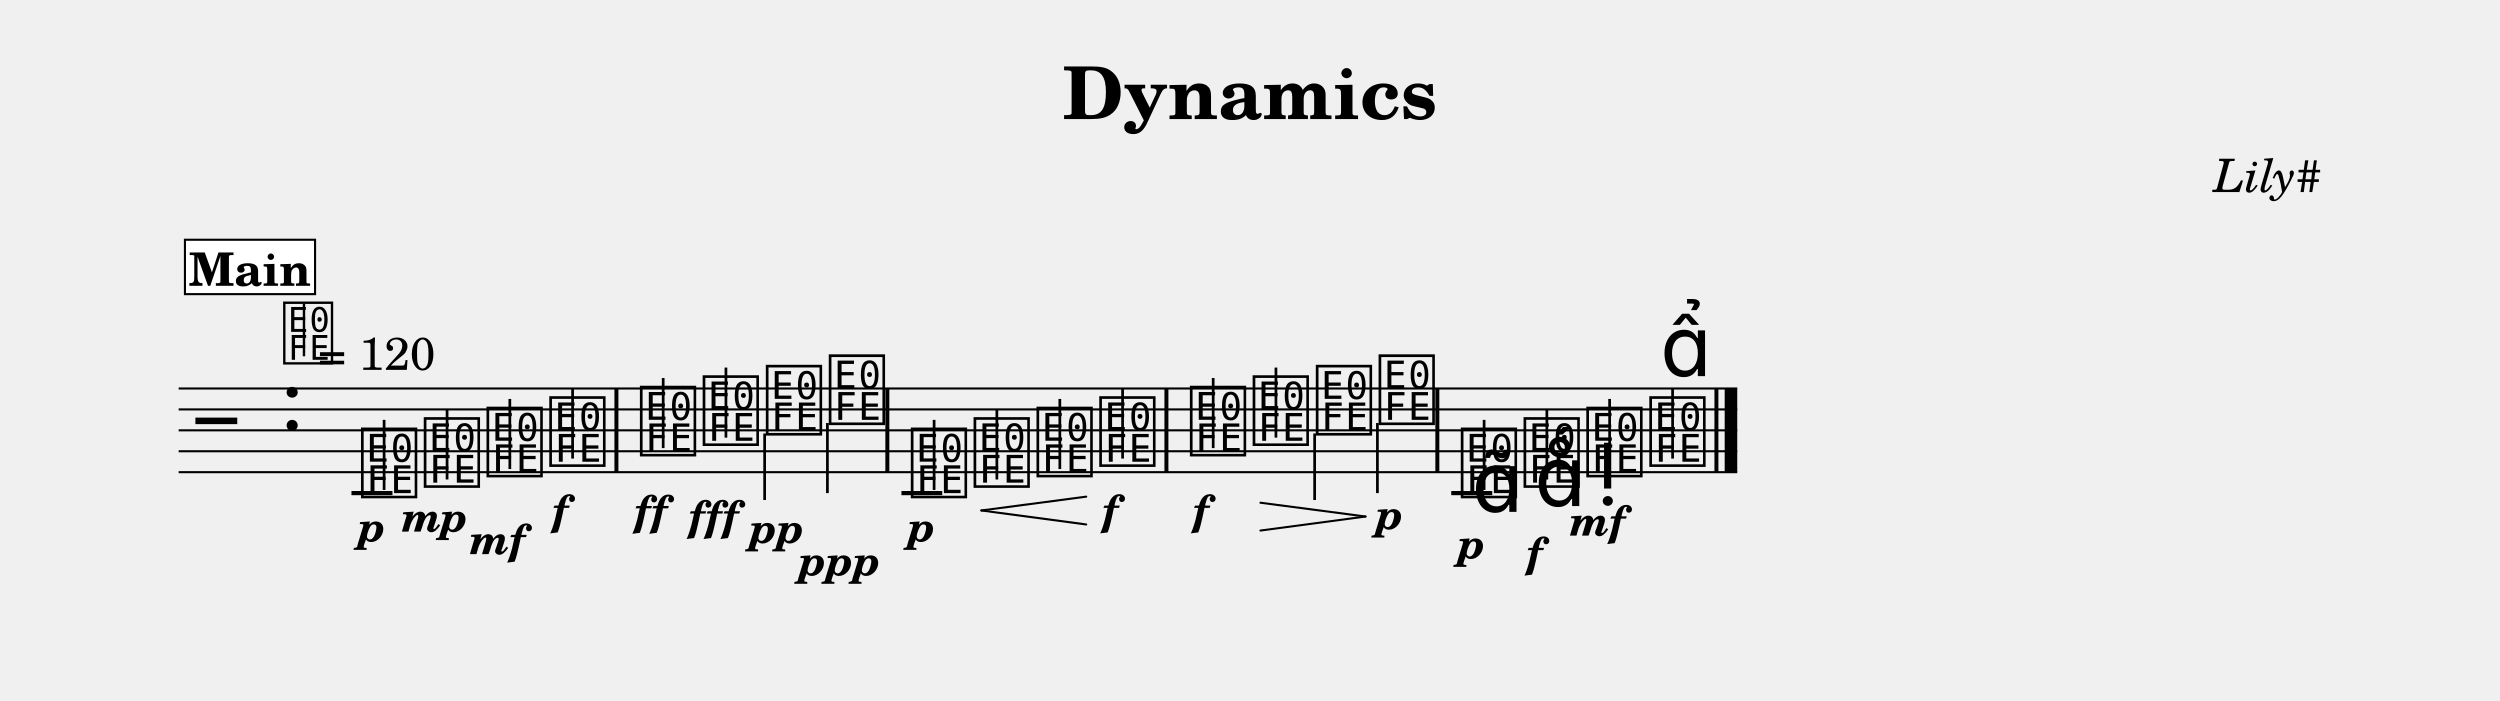
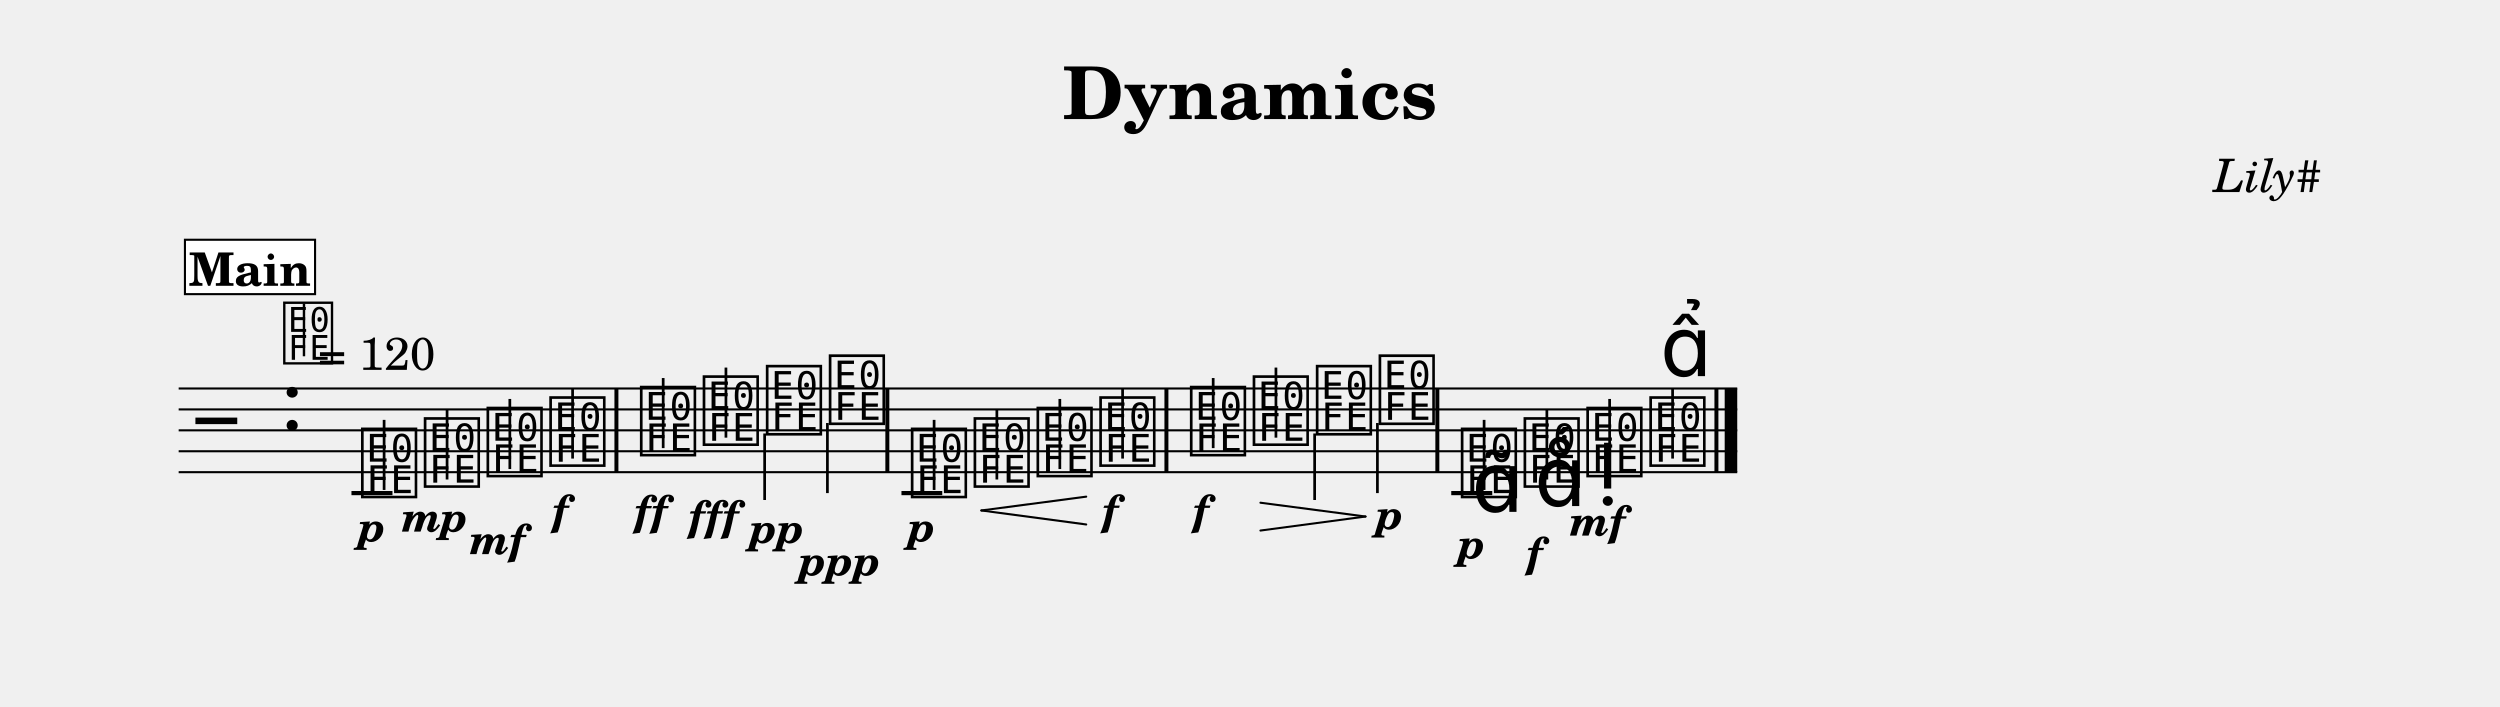
- <svg xmlns="http://www.w3.org/2000/svg" width="1195.0" height="334.9" viewBox="0 0 119.50 33.49" font-family="TeX Gyre Schola, serif">
+ <svg xmlns="http://www.w3.org/2000/svg" width="1195.0" height="337.7" viewBox="0 0 119.50 33.77" font-family="TeX Gyre Schola, serif">
  <style>
  @font-face { font-family: 'Emmentaler'; src: local('Emmentaler'); }
  .music { font-family: 'Emmentaler', serif; }
</style>
  <text x="59.75" y="5.69" font-size="3.49" font-weight="bold" text-anchor="middle" data-pos="23">Dynamics</text>
  <text x="110.97" y="9.18" font-size="2.20" font-style="italic" text-anchor="end" data-pos="43">Lily#</text>
  <g transform="translate(8.54,0.00) scale(1,1)">
    <line x1="0.00" y1="18.57" x2="74.50" y2="18.57" stroke="#000000" stroke-width="0.100" />
    <line x1="0.00" y1="19.57" x2="74.50" y2="19.57" stroke="#000000" stroke-width="0.100" />
    <line x1="0.00" y1="20.57" x2="74.50" y2="20.57" stroke="#000000" stroke-width="0.100" />
    <line x1="0.00" y1="21.57" x2="74.50" y2="21.57" stroke="#000000" stroke-width="0.100" />
    <line x1="0.00" y1="22.57" x2="74.50" y2="22.57" stroke="#000000" stroke-width="0.100" />
    <text class="music" x="0.80" y="21.57" font-size="4.00"></text>
    <text class="music" x="4.88" y="20.57" font-size="4.00" data-pos="62"></text>
    <line x1="8.26" y1="23.57" x2="10.22" y2="23.57" stroke="#000000" stroke-width="0.200" />
    <line x1="34.55" y1="23.57" x2="36.50" y2="23.57" stroke="#000000" stroke-width="0.200" />
    <line x1="60.83" y1="23.57" x2="62.79" y2="23.57" stroke="#000000" stroke-width="0.200" />
    <text class="music" x="8.59" y="23.57" font-size="4.00" data-pos="120"></text>
    <line x1="9.82" y1="23.42" x2="9.82" y2="20.07" stroke="#000000" stroke-width="0.130" />
    <text class="music" x="11.59" y="23.07" font-size="4.00" data-pos="150"></text>
    <line x1="12.83" y1="22.92" x2="12.83" y2="19.57" stroke="#000000" stroke-width="0.130" />
    <text class="music" x="14.59" y="22.57" font-size="4.00" data-pos="155"></text>
    <line x1="15.83" y1="22.42" x2="15.83" y2="19.07" stroke="#000000" stroke-width="0.130" />
    <text class="music" x="17.59" y="22.07" font-size="4.00" data-pos="160"></text>
    <line x1="18.83" y1="21.92" x2="18.83" y2="18.57" stroke="#000000" stroke-width="0.130" />
    <text class="music" x="21.92" y="21.57" font-size="4.00" data-pos="166"></text>
    <line x1="23.16" y1="21.42" x2="23.16" y2="18.07" stroke="#000000" stroke-width="0.130" />
    <text class="music" x="24.92" y="21.07" font-size="4.00" data-pos="174"></text>
    <line x1="26.16" y1="20.92" x2="26.16" y2="17.57" stroke="#000000" stroke-width="0.130" />
    <text class="music" x="27.94" y="20.57" font-size="4.00" data-pos="180"></text>
    <line x1="28.01" y1="20.72" x2="28.01" y2="23.90" stroke="#000000" stroke-width="0.130" />
    <text class="music" x="30.95" y="20.07" font-size="4.00" data-pos="185"></text>
    <line x1="31.01" y1="20.22" x2="31.01" y2="23.57" stroke="#000000" stroke-width="0.130" />
    <text class="music" x="34.87" y="23.57" font-size="4.00" data-pos="217"></text>
    <line x1="36.11" y1="23.42" x2="36.11" y2="20.07" stroke="#000000" stroke-width="0.130" />
    <text class="music" x="37.87" y="23.07" font-size="4.00" data-pos="253"></text>
    <line x1="39.11" y1="22.92" x2="39.11" y2="19.57" stroke="#000000" stroke-width="0.130" />
    <text class="music" x="40.88" y="22.57" font-size="4.00" data-pos="261"></text>
    <line x1="42.12" y1="22.42" x2="42.12" y2="19.07" stroke="#000000" stroke-width="0.130" />
    <text class="music" x="43.88" y="22.07" font-size="4.00" data-pos="263"></text>
    <line x1="45.12" y1="21.92" x2="45.12" y2="18.57" stroke="#000000" stroke-width="0.130" />
    <text class="music" x="48.21" y="21.57" font-size="4.00" data-pos="269"></text>
    <line x1="49.45" y1="21.42" x2="49.45" y2="18.07" stroke="#000000" stroke-width="0.130" />
    <text class="music" x="51.21" y="21.07" font-size="4.00" data-pos="276"></text>
    <line x1="52.45" y1="20.92" x2="52.45" y2="17.57" stroke="#000000" stroke-width="0.130" />
    <text class="music" x="54.23" y="20.57" font-size="4.00" data-pos="286"></text>
    <line x1="54.30" y1="20.72" x2="54.30" y2="23.90" stroke="#000000" stroke-width="0.130" />
    <text class="music" x="57.23" y="20.07" font-size="4.00" data-pos="288"></text>
    <line x1="57.30" y1="20.22" x2="57.30" y2="23.57" stroke="#000000" stroke-width="0.130" />
    <text class="music" x="61.16" y="23.57" font-size="4.00" data-pos="324"></text>
    <line x1="62.40" y1="23.42" x2="62.40" y2="20.07" stroke="#000000" stroke-width="0.130" />
    <text class="music" x="64.16" y="23.07" font-size="4.00" data-pos="379"></text>
    <line x1="65.40" y1="22.92" x2="65.40" y2="19.57" stroke="#000000" stroke-width="0.130" />
    <text class="music" x="67.16" y="22.57" font-size="4.00" data-pos="390"></text>
    <line x1="68.40" y1="22.42" x2="68.40" y2="19.07" stroke="#000000" stroke-width="0.130" />
    <text class="music" x="70.17" y="22.07" font-size="4.00" data-pos="402"></text>
    <line x1="71.41" y1="21.92" x2="71.41" y2="18.57" stroke="#000000" stroke-width="0.130" />
    <rect x="20.83" y="18.57" width="0.19" height="4.00" data-pos="164" />
    <rect x="33.78" y="18.57" width="0.19" height="4.00" data-pos="191" />
    <rect x="47.12" y="18.57" width="0.19" height="4.00" data-pos="267" />
    <rect x="60.07" y="18.57" width="0.19" height="4.00" data-pos="292" />
    <rect x="73.41" y="18.57" width="0.19" height="4.00" data-pos="412" />
    <rect x="73.90" y="18.57" width="0.60" height="4.00" data-pos="412" />
    <text x="9.24" y="25.88" font-size="2.00" font-weight="bold" font-style="italic" text-anchor="middle" data-pos="147">p</text>
    <text x="12.24" y="25.41" font-size="2.00" font-weight="bold" font-style="italic" text-anchor="middle" data-pos="151">mp</text>
    <text x="15.24" y="26.49" font-size="2.00" font-weight="bold" font-style="italic" text-anchor="middle" data-pos="156">mf</text>
    <text x="18.24" y="25.09" font-size="2.00" font-weight="bold" font-style="italic" text-anchor="middle" data-pos="161">f</text>
    <text x="22.57" y="25.11" font-size="2.00" font-weight="bold" font-style="italic" text-anchor="middle" data-pos="170">ff</text>
    <text x="25.57" y="25.36" font-size="2.00" font-weight="bold" font-style="italic" text-anchor="middle" data-pos="175">fff</text>
    <text x="28.60" y="25.95" font-size="2.00" font-weight="bold" font-style="italic" text-anchor="middle" data-pos="181">pp</text>
    <text x="31.60" y="27.50" font-size="2.00" font-weight="bold" font-style="italic" text-anchor="middle" data-pos="186">ppp</text>
    <text x="35.52" y="25.88" font-size="2.00" font-weight="bold" font-style="italic" text-anchor="middle" data-pos="250">p</text>
    <text x="44.53" y="25.09" font-size="2.00" font-weight="bold" font-style="italic" text-anchor="middle" data-pos="264">f</text>
    <text x="48.86" y="25.09" font-size="2.00" font-weight="bold" font-style="italic" text-anchor="middle" data-pos="273">f</text>
    <text x="57.89" y="25.29" font-size="2.00" font-weight="bold" font-style="italic" text-anchor="middle" data-pos="289">p</text>
    <text x="61.81" y="26.69" font-size="2.00" font-weight="bold" font-style="italic" text-anchor="middle" data-pos="376">p</text>
    <text x="64.81" y="27.11" font-size="2.00" font-weight="bold" font-style="italic" text-anchor="middle" data-pos="387">f</text>
    <text x="67.82" y="25.60" font-size="2.00" font-weight="bold" font-style="italic" text-anchor="middle" data-pos="398">mf</text>
    <text class="music" x="61.81" y="24.47" font-size="4.00" data-pos="367"></text>
    <text class="music" x="64.81" y="24.19" font-size="4.00" data-pos="380"></text>
    <text class="music" x="67.82" y="23.35" font-size="4.00" data-pos="391"></text>
    <text class="music" x="70.82" y="17.98" font-size="4.00" data-pos="403"></text>
    <line x1="38.37" y1="24.40" x2="43.38" y2="23.74" stroke="#000000" stroke-width="0.100" stroke-linecap="round" data-pos="254" />
    <line x1="38.37" y1="24.40" x2="43.38" y2="25.07" stroke="#000000" stroke-width="0.100" stroke-linecap="round" data-pos="254" />
    <line x1="51.71" y1="24.03" x2="56.73" y2="24.69" stroke="#000000" stroke-width="0.100" stroke-linecap="round" data-pos="277" />
    <line x1="51.71" y1="25.36" x2="56.73" y2="24.69" stroke="#000000" stroke-width="0.100" stroke-linecap="round" data-pos="277" />
    <text class="music" x="4.88" y="17.20" font-size="3.56" data-pos="0"></text>
    <line x1="5.99" y1="17.03" x2="5.99" y2="14.52" stroke="#000000" stroke-width="0.116" data-pos="0" />
    <text x="6.66" y="17.68" font-size="2.20" data-pos="0">= 120</text>
    <rect x="0.30" y="11.46" width="6.22" height="2.60" fill="#FFFFFF" stroke="#000000" stroke-width="0.100" data-pos="417" />
    <text x="3.41" y="13.66" font-size="2.20" font-weight="bold" text-anchor="middle" data-pos="417">Main</text>
  </g>
</svg>
